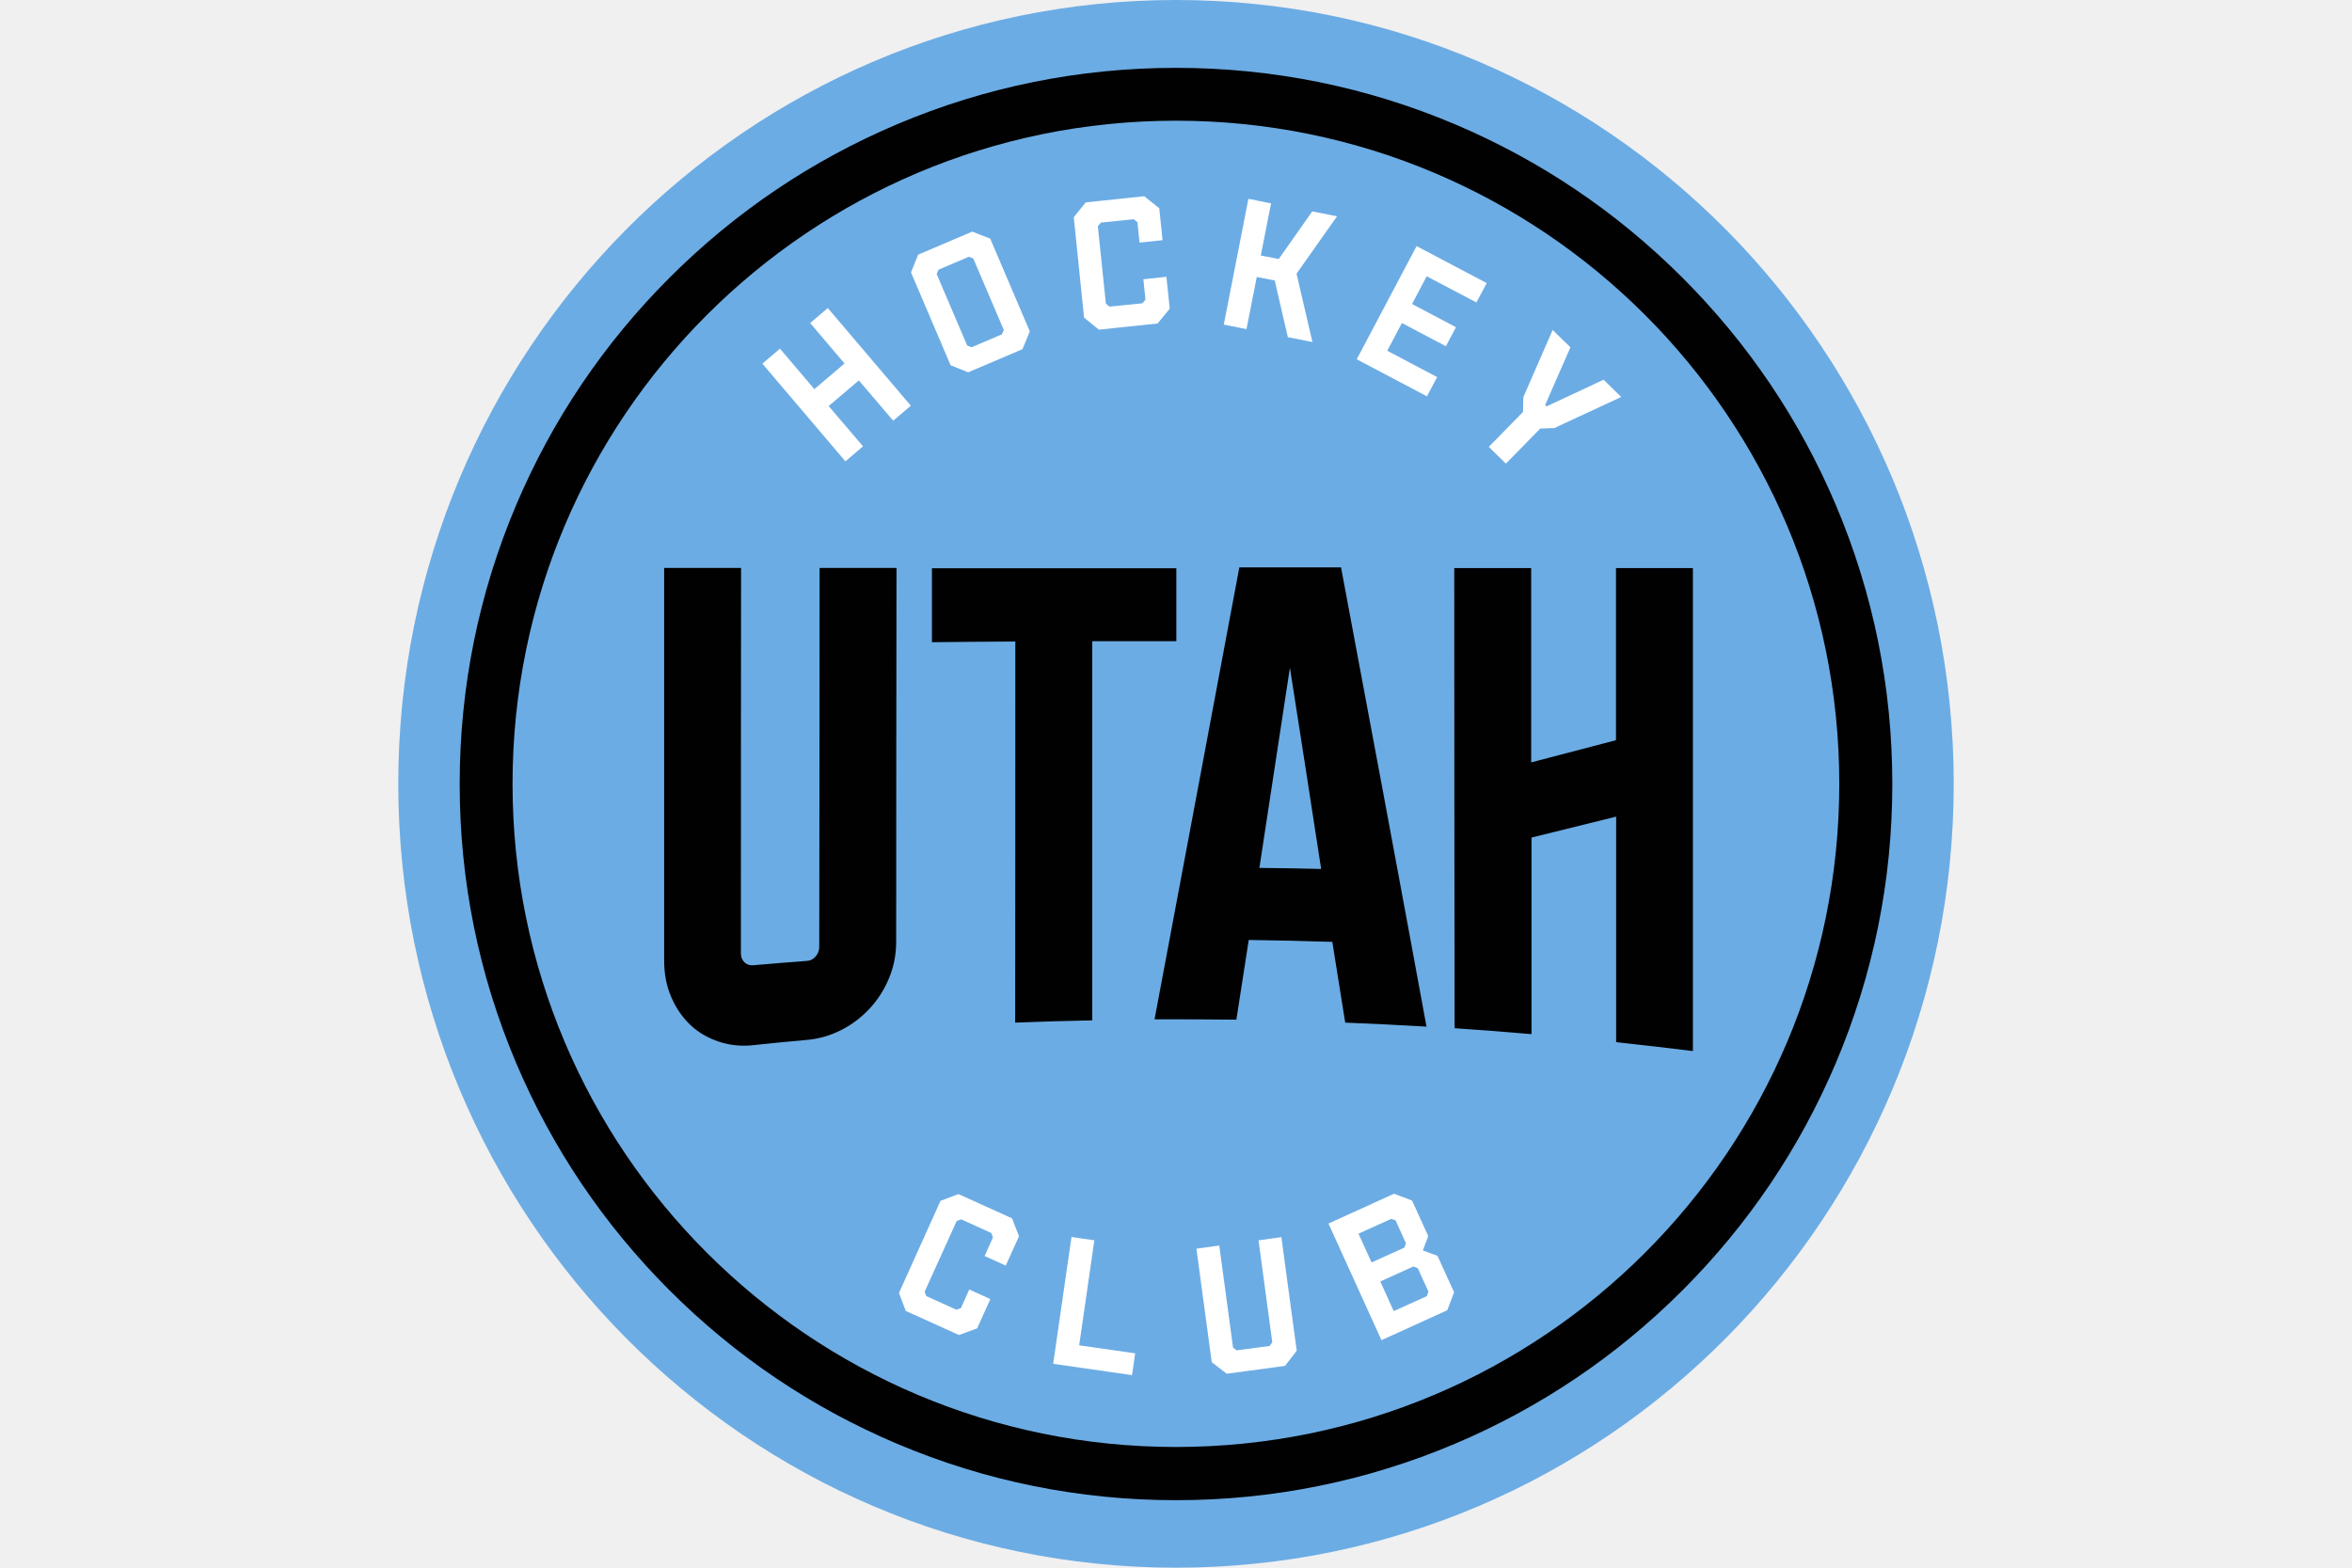
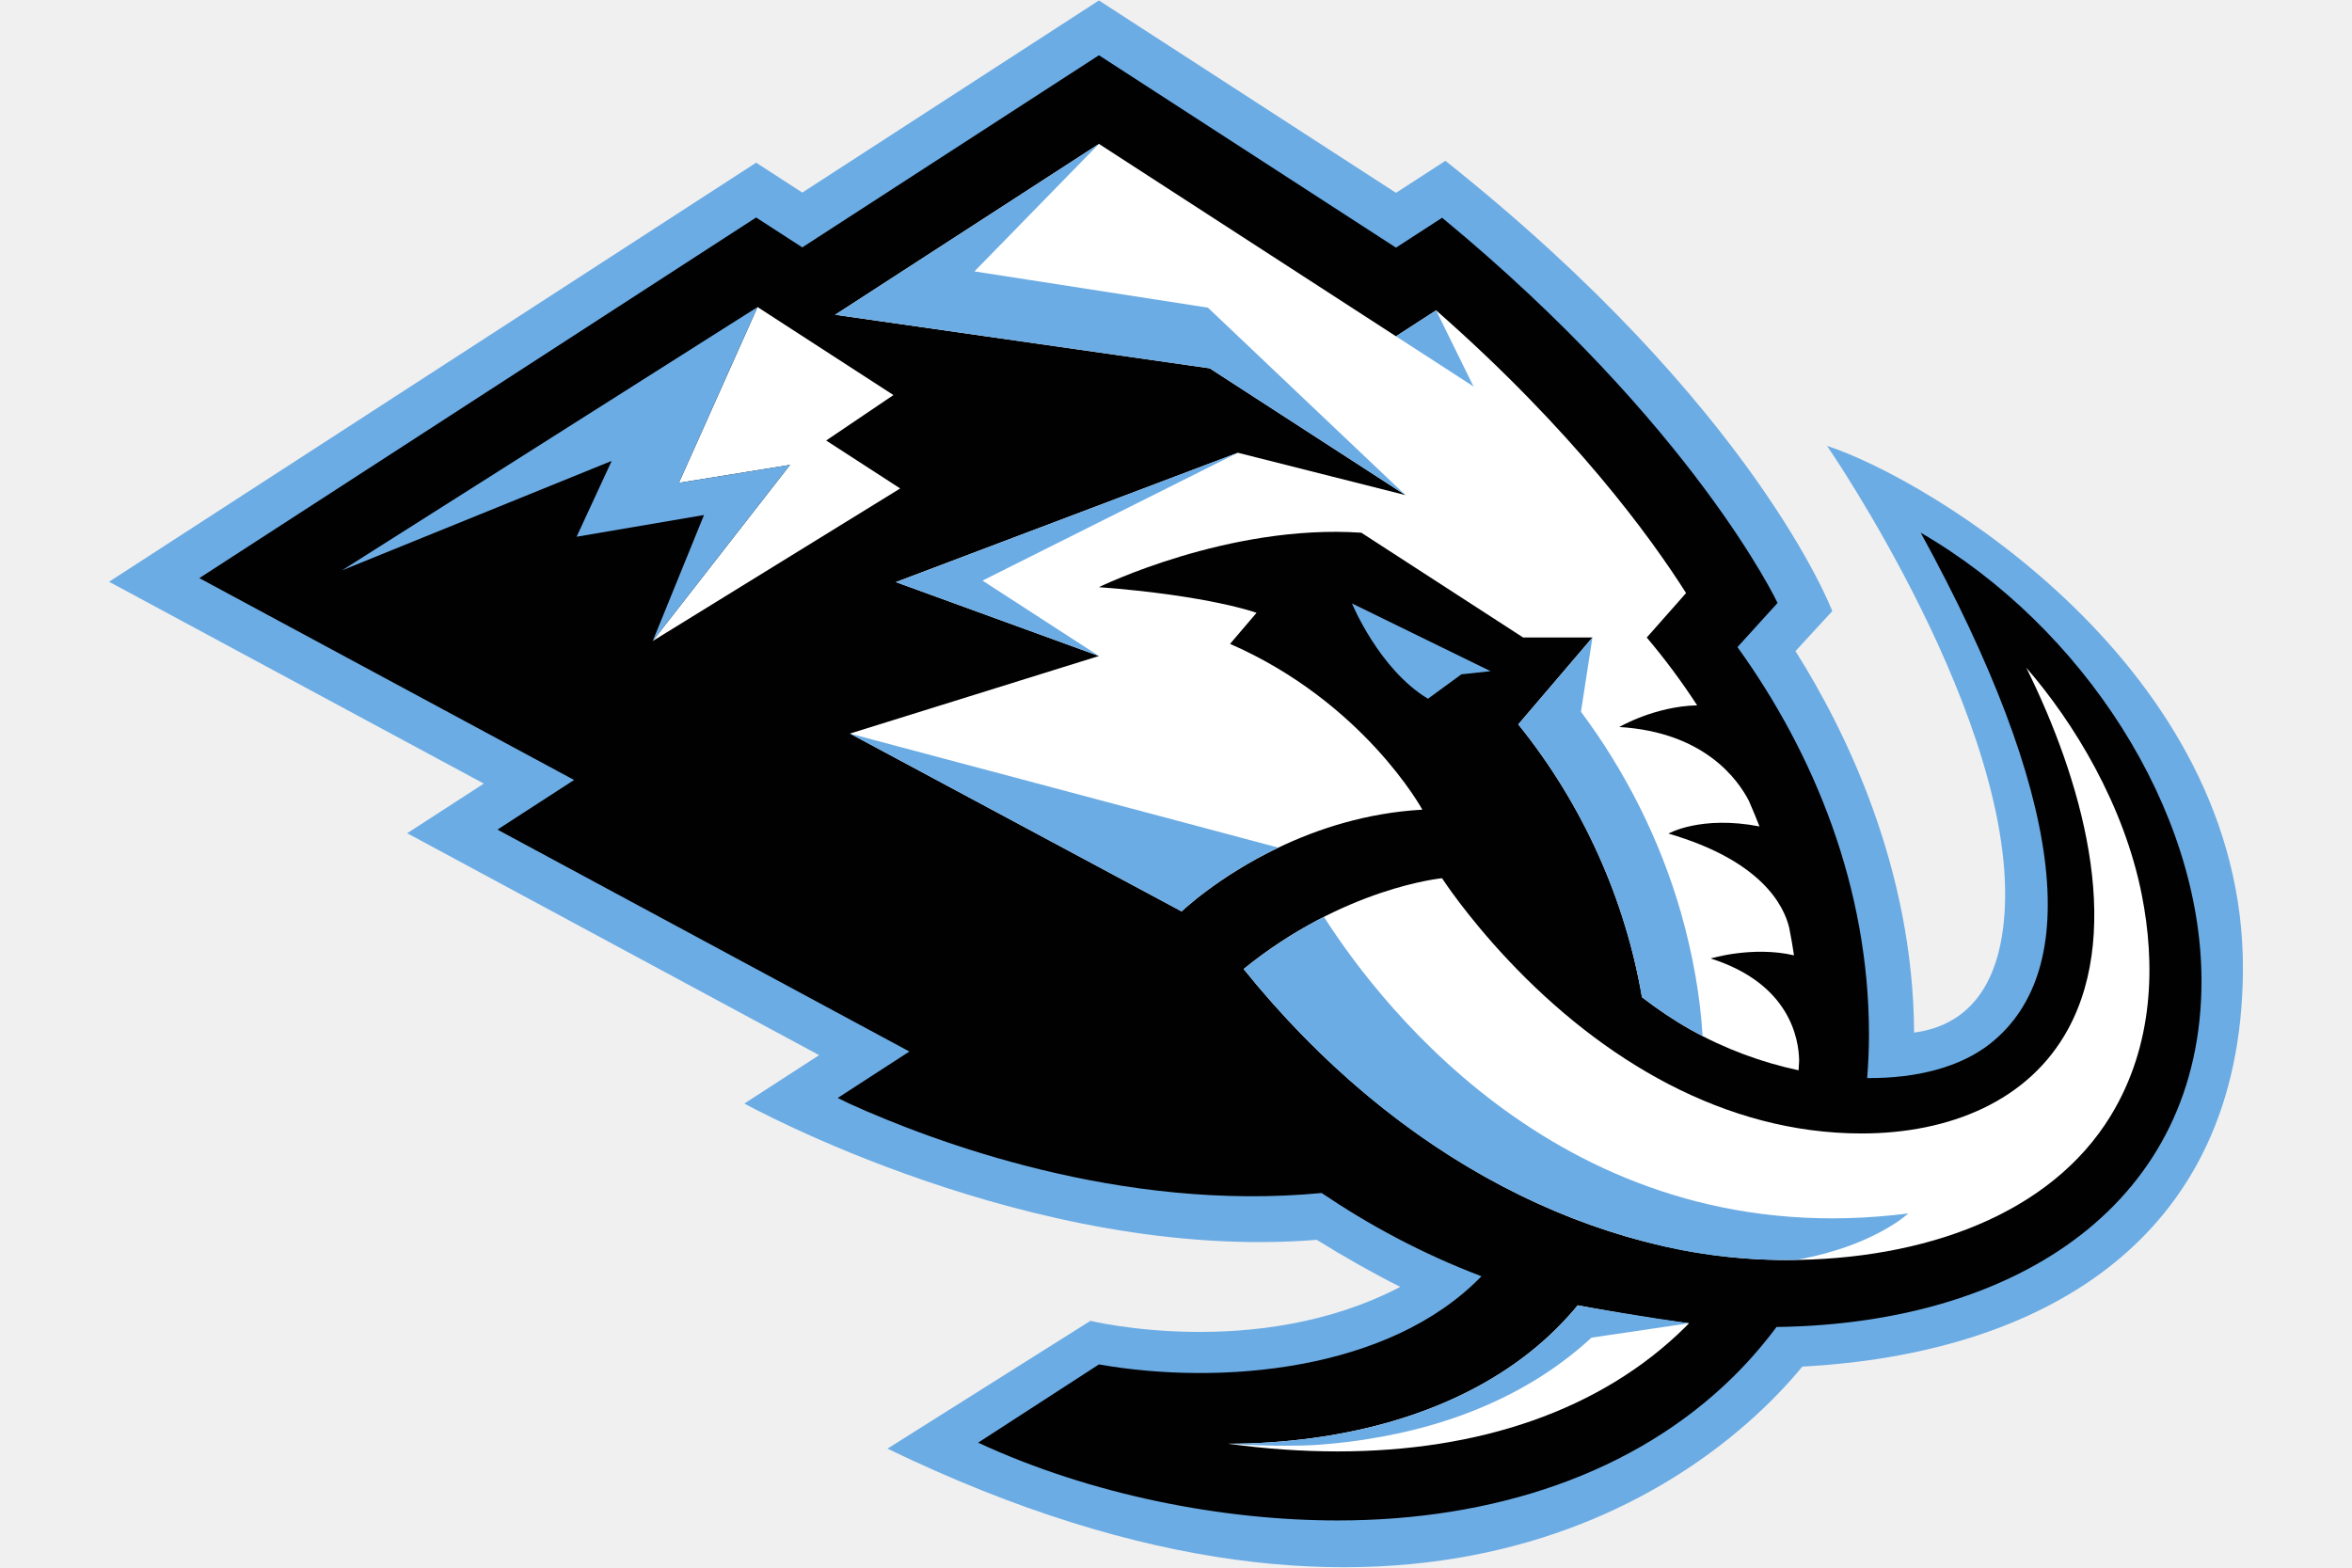
<svg xmlns="http://www.w3.org/2000/svg" viewBox="0 0 960 640">
-   <path d="M480 640c175.315 0 317.436-143.269 317.436-320S655.317 0 480 0 162.563 143.269 162.563 320s142.121 320 317.438 320Z" fill="#6cace4" />
-   <path d="M480 590.726c149.517 0 270.726-121.208 270.726-270.726S629.518 49.275 480 49.275 209.274 170.483 209.274 320 330.482 590.726 480 590.726Z" fill="#6cace4" />
-   <path d="M480 49.275c149.532 0 270.726 121.192 270.726 270.725S629.533 590.725 480 590.725 209.203 469.533 209.203 320 330.467 49.275 480.001 49.275Zm0-21.576c-39.449 0-77.757 7.762-113.788 23-34.819 14.74-66.079 35.816-92.924 62.661-26.844 26.845-47.92 58.104-62.66 92.924-15.238 36.03-23 74.339-23 113.787s7.762 77.757 23 113.788c14.74 34.819 35.817 66.079 62.66 92.923 26.845 26.845 58.105 47.922 92.924 62.662 36.031 15.238 74.34 22.999 113.788 22.999s77.757-7.761 113.787-22.999c34.82-14.74 66.08-35.817 92.924-62.662s47.921-58.104 62.661-92.923c15.238-36.031 23-74.34 23-113.788s-7.762-77.757-23-113.787c-14.74-34.82-35.817-66.079-62.66-92.924-26.846-26.845-58.105-47.922-92.925-62.661-36.03-15.238-74.339-23-113.787-23Z" fill="#010101" />
-   <path d="m345.135 187.486-33.11-38.95 6.266-5.34 14.027 16.519 13.245-11.25-14.028-16.52 6.266-5.341 33.111 38.95-6.266 5.341-14.028-16.449-13.244 11.251 14.028 16.448-6.267 5.341Z" fill="#fff" />
-   <path d="m345.065 188.34-33.894-39.875 7.192-6.124 14.027 16.52 12.319-10.467-14.027-16.52 7.19-6.124 33.894 39.875-7.19 6.124-14.028-16.448-12.32 10.467 14.028 16.448-7.191 6.124Zm-32.115-39.733 32.328 38.024 5.34-4.557-14.027-16.449 14.17-12.033 14.027 16.448 5.341-4.557-32.328-38.024-5.34 4.557 14.028 16.52-14.17 12.034-14.027-16.52-5.341 4.557ZM395.193 151.384l-6.836-2.706-16.02-37.454 2.705-6.836 21.647-9.257 6.835 2.706 16.022 37.455-2.777 6.835-21.647 9.257h.071Zm1.425-8.972 12.817-5.483.926-2.207-12.675-29.693-2.278-.854-12.818 5.482-.926 2.208 12.675 29.693 2.278.854Z" fill="#fff" />
-   <path d="m395.264 152.025-7.263-2.92-16.162-37.881 2.919-7.263 22.074-9.4 7.334 2.849 16.164 37.881-2.991 7.263-22.074 9.4v.071Zm-6.408-3.774 6.337 2.563 21.148-9.043 2.635-6.337-15.808-37.027-6.408-2.493-21.148 9.044-2.564 6.337 15.808 37.027v-.071Zm7.762-5.198-2.706-.997-12.888-30.12 1.139-2.706 13.245-5.697 2.706.997 12.888 30.121-1.14 2.705-13.245 5.697Zm-1.851-1.994 1.78.712 12.39-5.269.782-1.78-12.46-29.195-1.78-.712-12.39 5.269-.783 1.781 12.46 29.194ZM448.67 133.939l-5.697-4.629-4.201-40.516 4.629-5.696 23.355-2.421 5.768 4.628 1.282 12.176-8.19.855-.854-7.975-1.923-1.496-13.885 1.424-1.567 1.852 3.276 32.114 1.922 1.495 13.886-1.424 1.567-1.852-.854-7.975 8.188-.854 1.282 12.176-4.7 5.697-23.355 2.421h.07Z" fill="#fff" />
-   <path d="m448.527 134.58-6.053-4.914-4.2-41.014 4.912-6.053h.214l23.64-2.492 6.124 4.913 1.353 13.03-9.399.998-.855-8.331-1.495-1.21-13.387 1.352-1.282 1.495 3.276 31.616 1.495 1.21 13.387-1.353 1.282-1.495-.855-8.331 9.4-.997 1.352 13.031-4.984 6.052h-.214l-23.64 2.493h-.07Zm-4.984-5.555 5.269 4.344 22.857-2.35 4.415-5.34-1.14-11.322-6.978.712.783 7.619-1.923 2.208-14.312 1.495-2.279-1.78-3.346-32.613 1.922-2.207 14.314-1.495 2.278 1.78.784 7.619 6.978-.712-1.14-11.322-5.34-4.272-22.857 2.35-4.344 5.269 4.13 40.017h-.071ZM500.223 132.087l9.827-50.129 8.117 1.567-4.201 21.29 8.33 1.638 13.673-19.44 8.829 1.71-16.164 22.857 6.338 27.272-8.83-1.709-5.34-23.142-8.331-1.638-4.202 21.291-8.117-1.567h.07Z" fill="#fff" />
-   <path d="m535.755 139.635-10.111-1.994-5.341-23.142-7.334-1.424-4.201 21.291-9.257-1.852 10.04-51.34 9.257 1.852-4.201 21.291 7.334 1.424 13.67-19.44 10.112 1.994-16.52 23.427 6.48 27.913h.071Zm-9.115-2.991 7.547 1.496-6.195-26.631 15.808-22.36-7.548-1.494-13.67 19.439-9.258-1.852 4.201-21.29-6.907-1.353-9.613 48.99 6.907 1.353 4.201-21.291 9.257 1.851 5.341 23.142h-.07ZM554.553 146.471l23.854-45.216 27.557 14.526-3.631 6.836-20.294-10.681-6.551 12.39 17.944 9.47-3.56 6.694-17.944-9.471-6.551 12.39 20.365 10.752-3.632 6.836-27.7-14.597.143.071Z" fill="#fff" />
-   <path d="m582.537 161.851-28.767-15.167 24.424-46.212 28.625 15.095-4.202 7.904-20.293-10.681-5.982 11.322 17.944 9.47-4.13 7.762-17.944-9.47-5.981 11.321 20.365 10.752-4.201 7.904h.142Zm-27.2-15.665 26.63 14.028 3.062-5.768-20.365-10.752 7.12-13.458 17.944 9.47 2.991-5.625-17.944-9.47 7.12-13.458 20.294 10.681 3.062-5.768-26.489-13.957-23.284 44.148-.142-.071ZM608.528 182.359l13.67-13.957v-6.052l11.75-26.631 6.337 6.195-10.324 23.569 1.139 1.139 23.284-10.894 6.338 6.195-26.275 12.247-6.053.214-13.672 13.956-6.123-6.052-.071.071Z" fill="#fff" />
-   <path d="m614.65 189.266-6.978-6.836 13.956-14.241.143-6.053 11.963-27.414 7.264 7.049-10.325 23.57.569.569 23.285-10.894 7.19 7.049-27.27 12.675-5.768.213-13.957 14.242-.071.071Zm-5.269-6.907 5.27 5.198 13.458-13.743 6.123-.214 25.42-11.82-5.41-5.269-23.285 10.895-1.71-1.709 10.326-23.57-5.411-5.269-11.251 25.705v6.195l-13.53 13.743v-.142ZM370.13 534.758l-2.564-6.836 16.805-37.099 6.836-2.563 21.433 9.684 2.634 6.907-5.055 11.179-7.548-3.418 3.275-7.334-.926-2.278-12.675-5.768-2.279.783-13.315 29.408.926 2.28 12.674 5.767 2.28-.784 3.274-7.334 7.548 3.418-5.056 11.179-6.907 2.564-21.433-9.684.072-.071Z" fill="#fff" />
-   <path d="m391.563 545.082-21.861-9.897-2.777-7.335 16.947-37.596 7.335-2.777 21.86 9.897 2.848 7.334-5.412 11.963-8.615-3.916 3.417-7.619-.712-1.78-12.247-5.555-1.851.641-13.102 28.91.712 1.78 12.247 5.554 1.852-.641 3.417-7.619 8.616 3.917-5.412 11.962-7.406 2.706.143.071Zm-20.935-10.752 20.935 9.471 6.479-2.421 4.7-10.397-6.41-2.919-3.133 6.978-2.777.997-13.173-5.91-1.068-2.706 13.53-29.835 2.777-.997 13.173 5.91 1.069 2.706-3.134 6.978 6.409 2.919 4.7-10.396-2.493-6.408-20.934-9.471-6.41 2.421-16.59 36.672 2.42 6.408h-.07ZM430.512 556.262l7.263-50.557 8.189 1.211-6.195 42.866 22.857 3.275-1.14 7.762-30.975-4.486v-.071Z" fill="#fff" />
-   <path d="m462.057 561.389-32.185-4.629 7.476-51.767 9.328 1.353-6.195 42.866 22.857 3.276-1.282 8.901Zm-30.834-5.626 29.836 4.273.925-6.551-22.856-3.276 6.195-42.866-6.978-.997-7.121 49.417ZM500.935 560.249l-5.84-4.415-6.123-45.5 8.189-1.14 5.554 41.3 1.923 1.424 13.885-1.851 1.424-1.923-5.625-41.299 8.189-1.14 6.123 45.501-4.414 5.839-23.285 3.133v.071Z" fill="#fff" />
-   <path d="m500.793 560.89-6.195-4.771-6.266-46.355 9.328-1.282 5.624 41.656 1.495 1.139 13.387-1.78 1.14-1.495-5.625-41.656 9.328-1.282 6.266 46.356-4.771 6.195-23.782 3.204.07.071Zm-5.127-5.412 5.412 4.13 22.786-3.062 4.128-5.411-6.052-44.646-6.978.925 5.554 40.944-1.709 2.278-14.384 1.923-2.278-1.71-5.554-40.943-6.979.926 6.053 44.646ZM564.165 546.364l-21.148-46.497 25.99-11.821 6.837 2.564 6.408 14.099-2.278 6.052v.143l6.337 2.278 6.55 14.455-2.562 6.836-26.133 11.891Zm-4.627-30.191 14.17-6.409.854-2.207-4.415-9.755-2.207-.855-14.17 6.409 5.839 12.817h-.071Zm9.043 19.866 14.312-6.479.784-2.279-4.558-9.969-2.278-.926-14.313 6.48 5.982 13.173h.07Z" fill="#fff" />
-   <path d="m563.88 547.147-21.646-47.637 26.773-12.176 7.334 2.777 6.623 14.526-2.208 5.839 5.981 2.208 6.765 14.882-2.777 7.334-26.916 12.247h.071Zm-20.009-46.996 20.65 45.43 25.35-11.536 2.421-6.408-6.338-13.957-6.265-2.278-.285-.57 2.279-6.124-6.195-13.671-6.41-2.421-25.206 11.464v.071Zm24.354 36.671-6.48-14.241 15.095-6.836 2.706 1.069 4.7 10.396-.998 2.777-15.095 6.835h.071Zm-4.842-13.671 5.483 12.105 13.529-6.124.64-1.851-4.344-9.542-1.78-.712-13.529 6.124Zm-4.13-6.195-6.337-13.885 14.953-6.765 2.706.997 4.628 10.254-.997 2.706-14.953 6.764v-.071Zm-4.772-13.316 5.341 11.749 13.386-6.052.641-1.78-4.2-9.328-1.78-.641-13.388 6.052Z" fill="#fff" />
-   <path d="M480.142 261.682v-29.693h-99.76v30.192c11.322-.143 22.715-.214 34.037-.285 0 51.838 0 103.747-.07 155.585 10.466-.427 21.004-.712 31.472-.926V261.753h34.321v-.071ZM547.29 231.633h-41.442c-11.536 61.522-23 122.902-34.607 184.495 11.108 0 22.217 0 33.396.143 1.71-10.824 3.347-21.647 5.056-32.542 11.392.143 22.714.428 34.107.784 1.78 10.965 3.49 21.931 5.27 32.968 11.036.427 22.145.997 33.181 1.638-11.606-63.231-23.284-125.608-34.89-187.486h-.072Zm-33.253 122.688c4.13-27.2 8.33-54.472 12.46-81.744 4.273 27.343 8.546 54.686 12.747 82.172-8.402-.214-16.805-.356-25.207-.428ZM334.384 386.578c0 1.424-.498 2.706-1.424 3.845-.997 1.139-2.136 1.78-3.56 1.851-7.334.57-14.67 1.139-22.003 1.78-1.424.143-2.563-.285-3.56-1.21-.926-.926-1.424-2.065-1.424-3.561 0-52.478 0-104.957.07-157.436h-31.401v160.356c0 5.34.926 10.254 2.848 14.74 1.923 4.486 4.486 8.26 7.762 11.393 3.275 3.133 7.192 5.411 11.678 6.907 4.485 1.495 9.256 1.993 14.24 1.424a1122.7 1122.7 0 0 1 21.79-2.137c4.984-.427 9.755-1.851 14.17-4.129 4.415-2.279 8.26-5.27 11.535-8.83 3.276-3.56 5.91-7.69 7.833-12.39 1.922-4.699 2.848-9.613 2.848-14.668 0-50.913.07-101.754.142-152.666h-31.401c0 51.553-.072 103.106-.143 154.659v.072ZM659.51 302.199a6250.01 6250.01 0 0 1-34.535 9.043v-79.324h-31.402c0 62.59.071 125.252.143 187.842 10.467.712 20.934 1.495 31.402 2.421v-80.249c11.535-2.849 23-5.697 34.534-8.545v92.069c10.468 1.14 20.935 2.35 31.331 3.632v-197.17h-31.401v70.209l-.071.072Z" fill="#010101" />
+   <path fill="#6cace4" d="M915.48 395.973c.643-123.615-128.521-200.57-169.729-213.925 0 0 78.142 113.372 72.375 191.514-2.546 34.455-19.64 45.69-36.86 48-.341-67.799-28.562-124.322-48.418-155.74l15.015-16.333s-31.233-83.1-157.902-183.835l-20.173 13.07L448.545.185 327.468 78.615 308.63 66.414 44.517 237.494l152.96 82.407-31.274 20.258 168.126 90.594-30.498 19.757s117.354 65.053 233.621 55.638c10.96 6.827 22.361 13.313 34.072 19.214-58.226 30.49-126.452 13.864-126.452 13.864l-82.84 52.175c212.272 102.722 331.02 17.862 373.42-33.495 96.095-5.116 179.253-50.439 179.828-161.933" />
+   <path fill="#010101" d="M898.57 400.492c0-69.97-48.344-144.639-114.616-183.025 58.785 107.188 66.74 178.376 28.245 208.69-12.062 9.5-29.998 14.14-50.08 13.956.459-5.884.726-11.818.726-17.794 0-59.971-22.328-114.624-53.677-158.144l16.368-18.028s-34.155-72.425-136.91-157.252l-18.84 12.203-121.242-78.542L327.46 100.99l-18.838-12.203L81.359 236.013l152.96 82.407-31.275 20.265L371.18 429.28l-29.255 18.955 4.757 2.329c34.364 15.558 110.869 44.32 192.766 36.474 19.005 12.863 40.74 24.706 65.221 33.98-37.51 38.828-106.42 44.712-156.124 35.999l-49.312 31.943c46.358 21.492 100.042 31.759 146.717 31.759 63.552 0 121.436-19.04 161.75-58.91 6.377-6.312 12.153-13.03 17.41-20.075 100.252-1.327 173.461-52.083 173.461-141.242Z" />
+   <path fill="#fff" d="M698.233 391.295s17.16-5.217 34.013-1.285c-.56-3.79-1.219-7.554-1.962-11.294-2.12-8.713-10.875-27.218-49.278-38.41 0 0 13.171-7.538 37.15-2.922a259 259 0 0 0-4.315-10.416c-4.406-8.607-18.145-28.079-52.909-30.174 0 0 14.482-8.464 31.785-8.84-6.385-9.815-13.288-19.088-20.575-27.685l16.05-18.153c-14.464-22.837-45.922-66.147-102.028-115.426l-16.369 10.6-121.242-78.542-107.681 69.753 152.894 21.86 79.927 51.773-68.442-17.302-139.581 52.801 82.874 30.173-101.613 31.676 135.375 72.59s14.723-14.206 39.488-26.041h-.009c15.867-7.587 35.858-14.206 58.769-15.491 0 0-23.863-43.796-78.491-67.683l10.817-12.679s-19.106-7.036-64.337-10.475c0 0 52.819-25.908 107.105-22.227l66.047 42.785h28.286l-30.272 35.465c26.65 32.969 43.786 72.098 50.488 111.386 6.51 5.007 13.088 9.44 19.69 13.154 14.114 7.946 29.28 13.497 44.229 16.677.092-1.32.15-2.647.225-3.965-.133-8.714-3.681-31.417-36.108-41.683M643.968 532.895a123 123 0 0 1-3.698 4.29c-26.283 29.255-64.978 44.587-104.8 49.93-11.41 1.526-22.887 2.295-34.122 2.286 15.167 2.095 30.173 3.13 44.588 3.13 57.534 0 107.404-16.618 141.943-50.765.518-.508.994-1.051 1.502-1.568-12.194-1.177-42.76-6.694-45.413-7.303" />
+   <path fill="#6cace4" d="m573.683 202.136-80.661-76.54-95.286-14.798 50.798-52.05-107.671 69.753 152.893 21.86zM505.247 184.833l-139.58 52.81 82.873 30.164-47.517-30.782zM569.782 137.282l31.65 20.499-15.274-31.1zM482.302 372.082s14.723-14.205 39.487-26.041l-174.862-46.55zM670.19 407.102c6.51 5.008 13.088 9.44 19.69 13.154 1.67.944 3.363 1.837 5.059 2.713-.969-16.118-3.89-32.995-8.857-50.439-8.471-29.513-22.452-57.35-40.79-81.972l4.682-30.307-30.273 35.481c26.651 32.97 43.787 72.09 50.49 111.37ZM689.437 540.202s-19.748-2.68-45.472-7.311a122 122 0 0 1-3.698 4.29c-26.283 29.255-64.979 44.587-104.8 49.93-11.402 1.526-22.887 2.295-34.122 2.285 0 0 20.509 1.495 36.384.46 2.06-.15 4.098-.326 6.118-.518 1.728-.158 3.447-.341 5.166-.55.1-.009.2-.025.3-.033 2.546-.302 5.093-.643 7.613-1.044 38.461-5.817 69.67-20.4 92.665-41.625z" />
+   <path fill="#fff" d="M507.608 395.6c41.082-33.346 80.988-37.068 80.988-37.068s9.598 14.932 27.018 33.445c38.328 40.732 88.282 70.754 144.212 70.754 35.825 0 68.335-13.204 84.31-42.635 22.828-42.05 5.259-102.454-17.094-147.526 19.665 22.61 39.948 56.24 47.167 92.78 5.518 27.946 5.042 61.007-12.653 90.078-24.59 40.365-76.139 58.97-132.494 58.97-76.289-.01-158.395-40.54-221.454-118.799" />
+   <path fill="#6cace4" d="M540.377 374.303a184 184 0 0 0-32.769 21.292c45.823 56.866 104.5 97.948 172.383 113.431 16.301 3.723 34.53 5.643 53.085 5.325 31.625-5.566 45.822-18.98 45.822-18.98-135.966 17.394-213.84-82.482-238.521-121.068M551.879 246.367l-.042-.016s11 26.86 31.007 38.903l13.656-9.974 11.894-1.277z" />
+   <path fill="#fff" d="m322.452 189.795-56.032 71.89 101.003-62.276-30.214-19.572 27.46-18.554-55.471-35.933-32.093 71.765z" />
+   <path fill="#6cace4" d="m235.352 219.116 52-8.872-20.925 51.44 56.03-71.89-45.347 7.321 32.093-71.765-169.578 107.48 110.05-44.671z" />
</svg>
